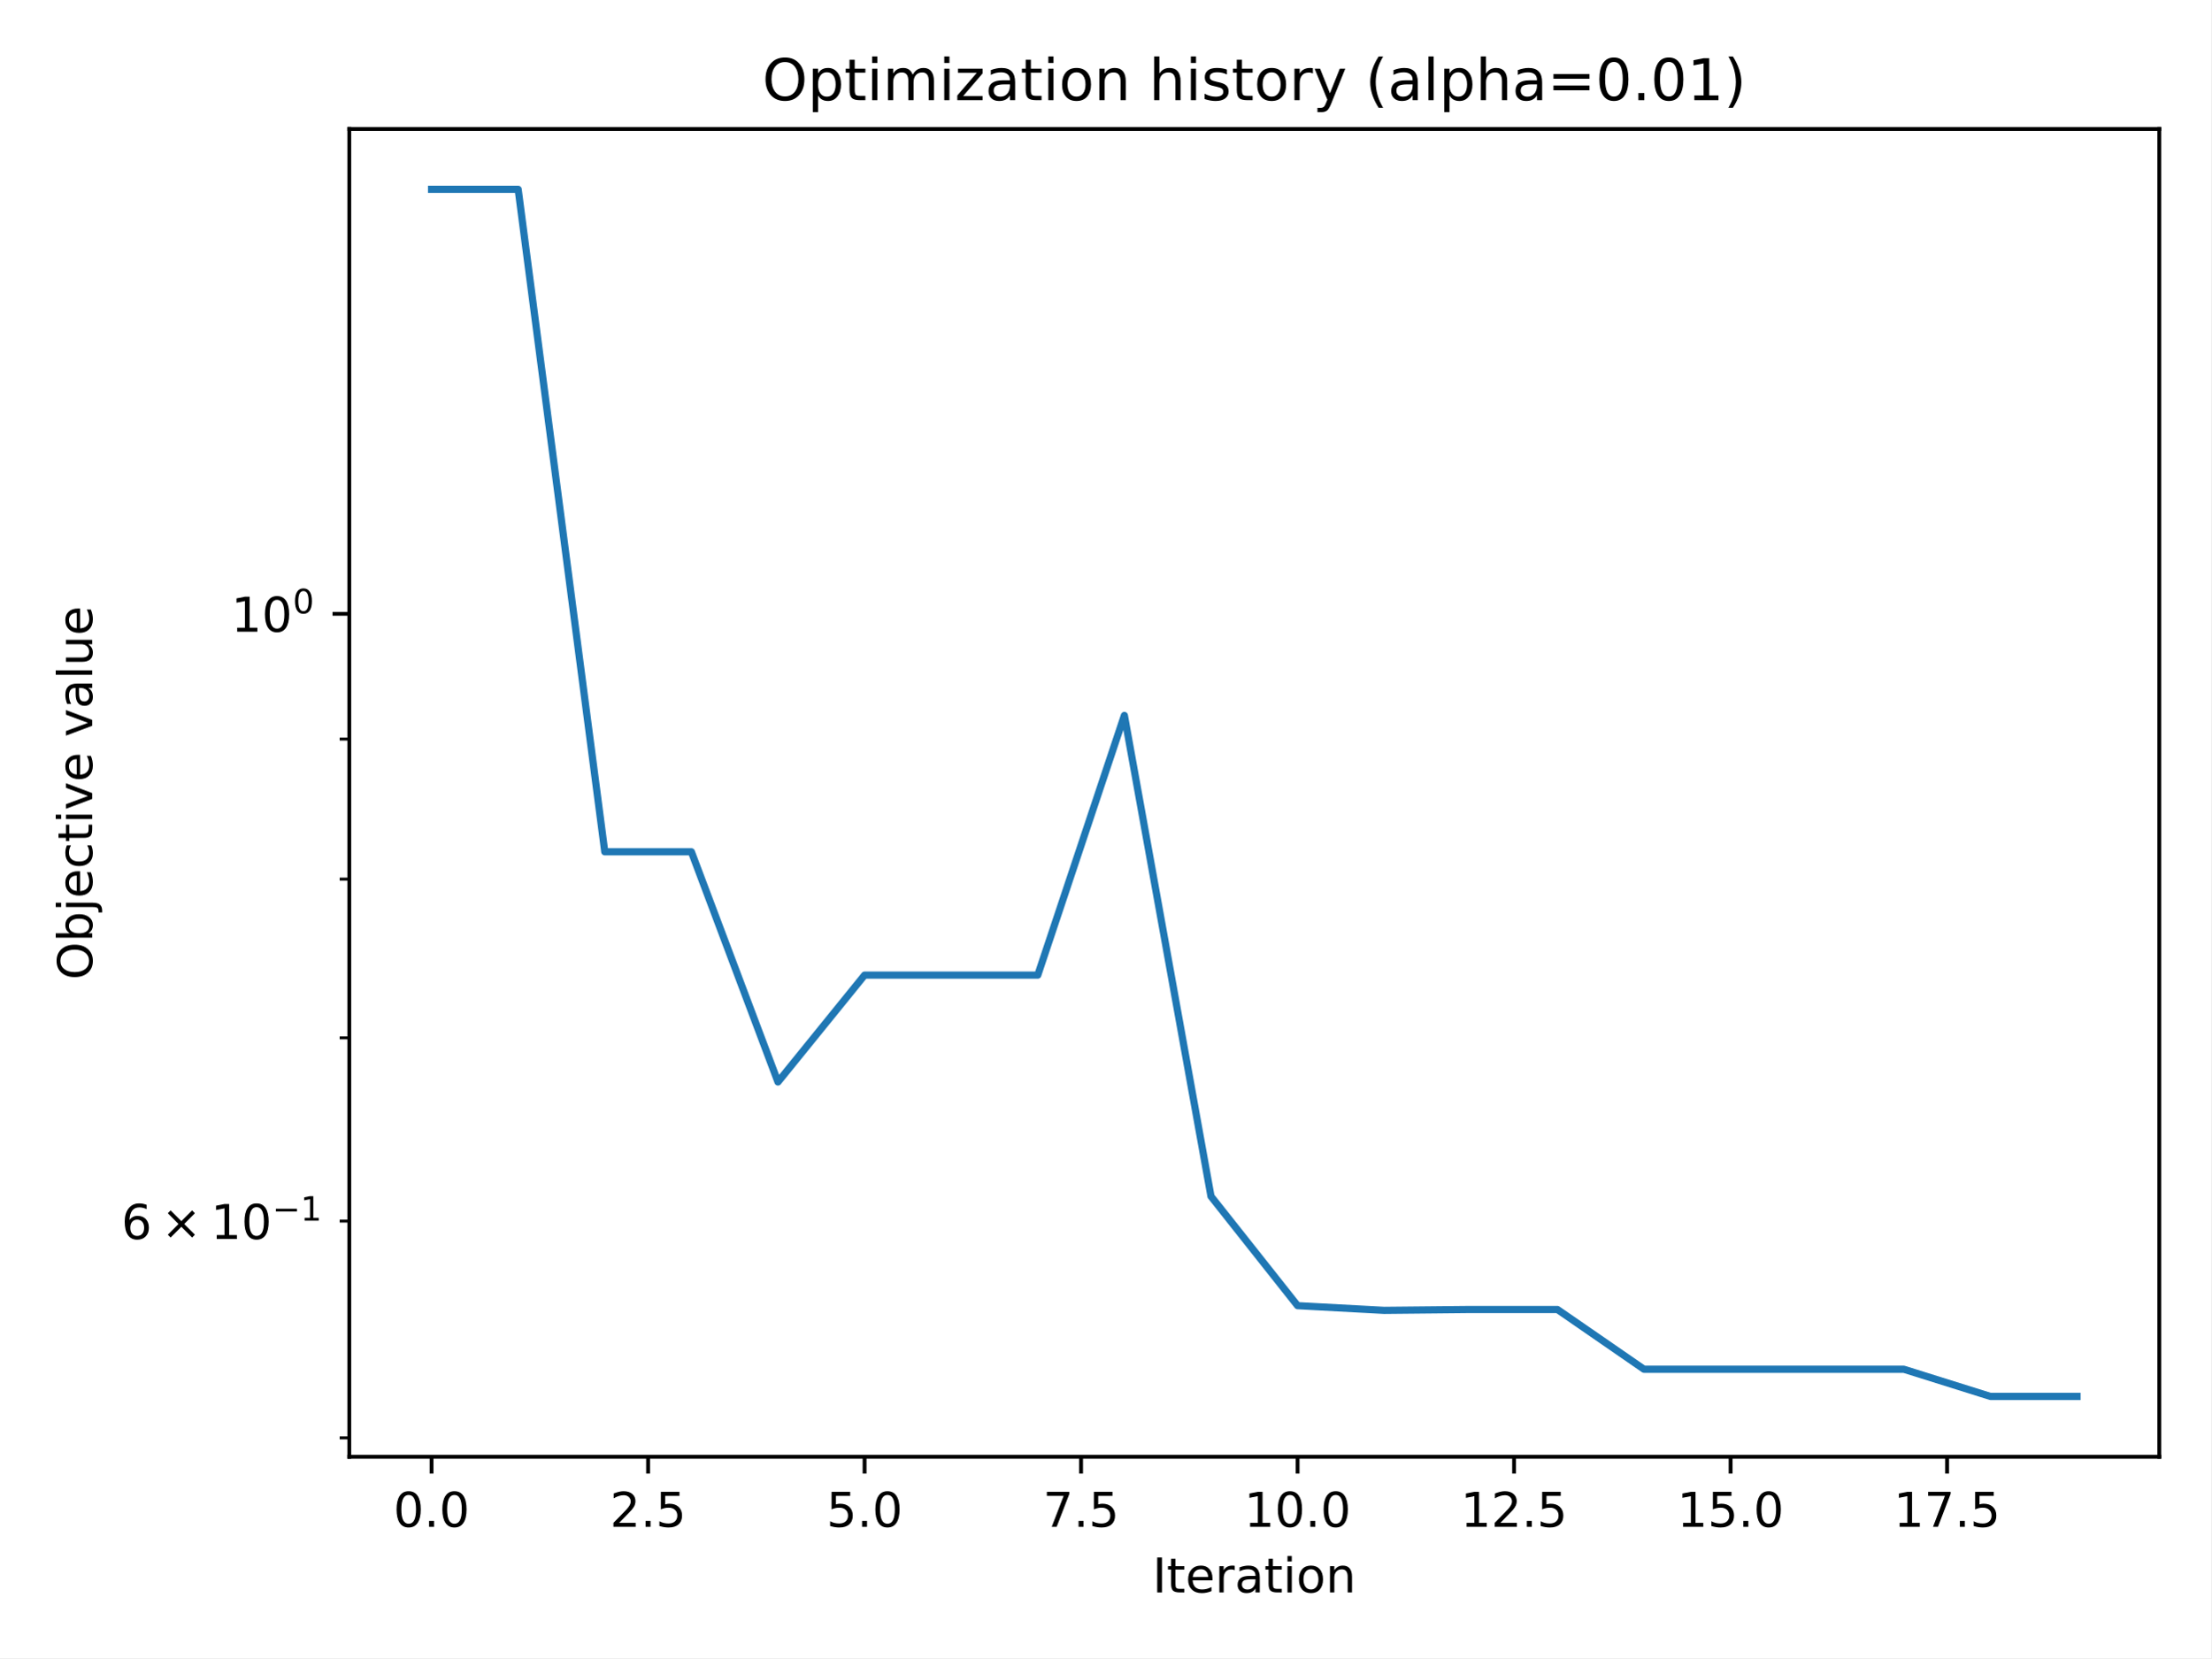
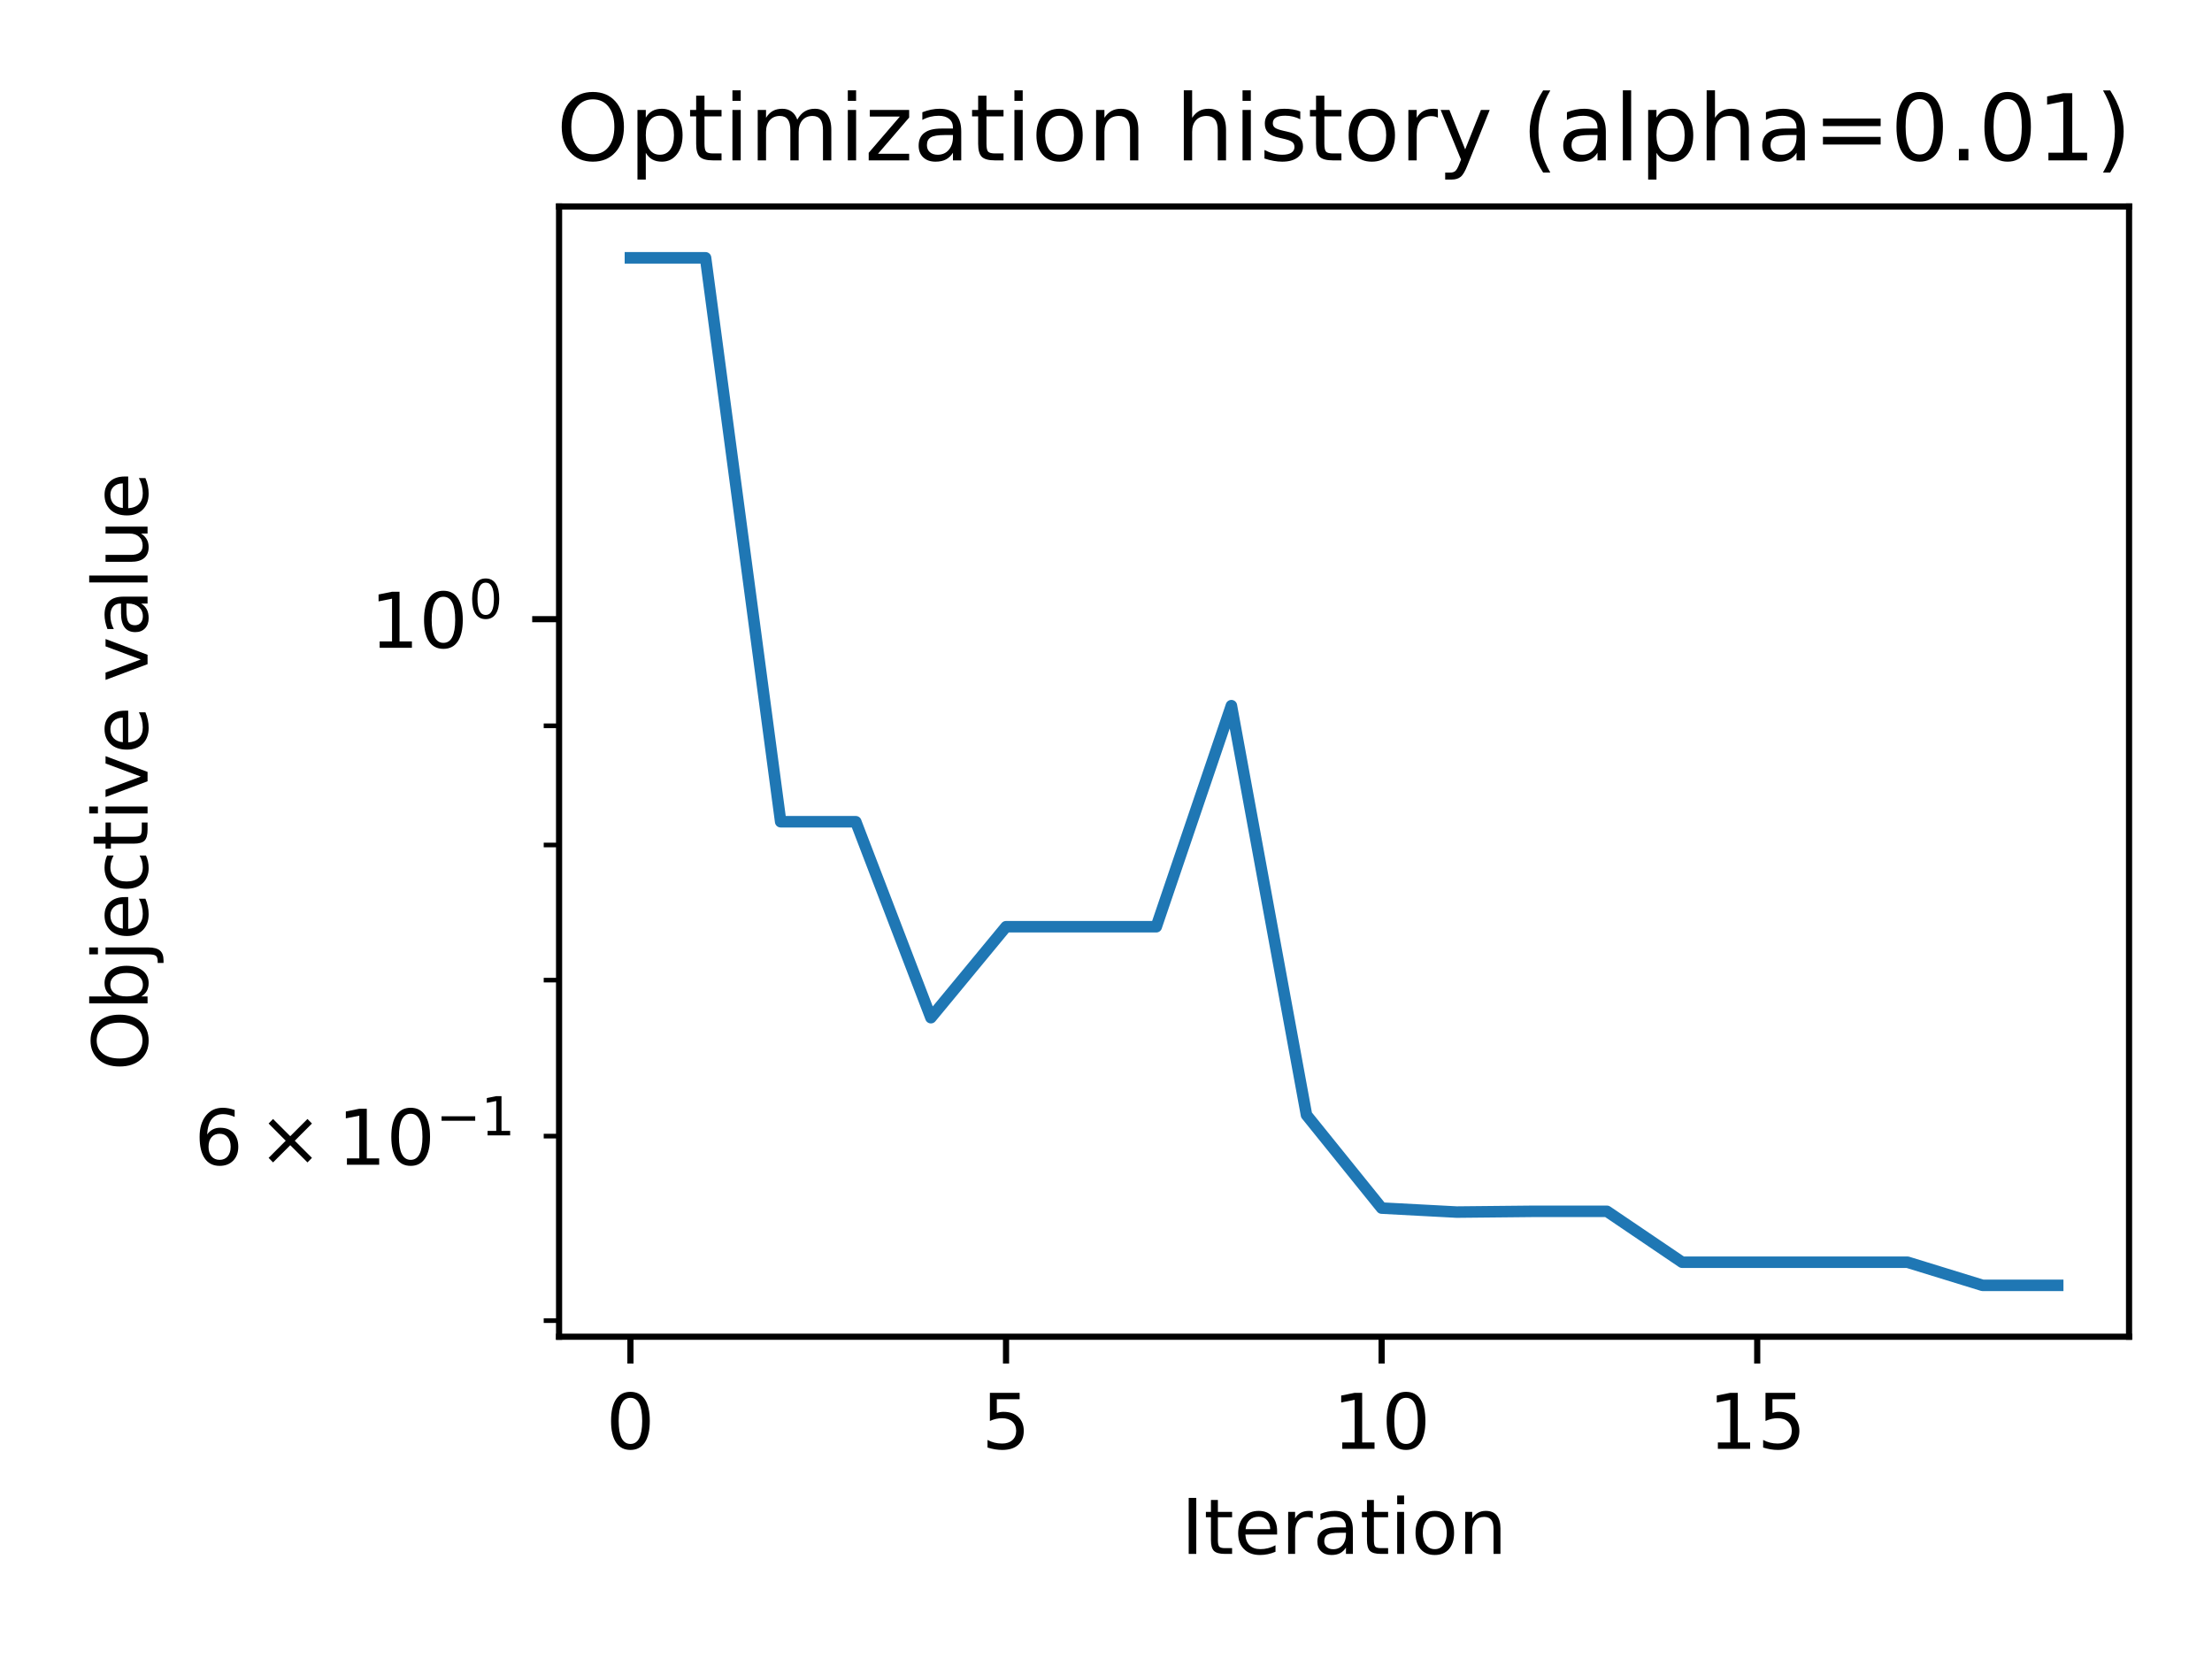
- <svg xmlns="http://www.w3.org/2000/svg" xmlns:xlink="http://www.w3.org/1999/xlink" width="460.8pt" height="345.6pt" viewBox="0 0 460.8 345.6" version="1.1">
+ <svg xmlns="http://www.w3.org/2000/svg" xmlns:xlink="http://www.w3.org/1999/xlink" width="288pt" height="216pt" viewBox="0 0 288 216" version="1.1">
  <defs>
    <style type="text/css">*{stroke-linejoin: round; stroke-linecap: butt}</style>
  </defs>
  <g id="figure_1">
    <g id="patch_1">
-       <path d="M 0 345.6  L 460.8 345.6  L 460.8 0  L 0 0  z " style="fill: #ffffff" />
+       <path d="M 0 216  L 288 216  L 288 0  L 0 0  z " style="fill: #ffffff" />
    </g>
    <g id="axes_1">
      <g id="patch_2">
-         <path d="M 72.791 303.64  L 450 303.64  L 450 26.88  L 72.791 26.88  z " style="fill: #ffffff" />
+         <path d="M 72.791 174.04  L 277.2 174.04  L 277.2 26.88  L 72.791 26.88  z " style="fill: #ffffff" />
      </g>
      <g id="matplotlib.axis_1">
        <g id="xtick_1">
          <g id="line2d_1">
            <defs>
-               <path id="mf3dfb15b8a" d="M 0 0  L 0 3.5  " style="stroke: #000000; stroke-width: 0.8" />
-             </defs>
-             <g>
-               <use xlink:href="#mf3dfb15b8a" x="89.937" y="303.64" style="stroke: #000000; stroke-width: 0.8" />
+               <path id="mafbaae7c34" d="M 0 0  L 0 3.5  " style="stroke: #000000; stroke-width: 0.8" />
+             </defs>
+             <g>
+               <use xlink:href="#mafbaae7c34" x="82.082" y="174.04" style="stroke: #000000; stroke-width: 0.8" />
            </g>
          </g>
          <g id="text_1">
-             <g transform="translate(81.98541 318.2384) scale(0.1 -0.1)">
+             <g transform="translate(78.90117 188.6384) scale(0.1 -0.1)">
              <defs>
                <path id="DejaVuSans-30" d="M 2034 4250  Q 1547 4250 1301 3770  Q 1056 3291 1056 2328  Q 1056 1369 1301 889  Q 1547 409 2034 409  Q 2525 409 2770 889  Q 3016 1369 3016 2328  Q 3016 3291 2770 3770  Q 2525 4250 2034 4250  z M 2034 4750  Q 2819 4750 3233 4129  Q 3647 3509 3647 2328  Q 3647 1150 3233 529  Q 2819 -91 2034 -91  Q 1250 -91 836 529  Q 422 1150 422 2328  Q 422 3509 836 4129  Q 1250 4750 2034 4750  z " transform="scale(0.015625)" />
-                 <path id="DejaVuSans-2e" d="M 684 794  L 1344 794  L 1344 0  L 684 0  L 684 794  z " transform="scale(0.015625)" />
              </defs>
              <use xlink:href="#DejaVuSans-30" />
-               <use xlink:href="#DejaVuSans-2e" transform="translate(63.62305 0)" />
-               <use xlink:href="#DejaVuSans-30" transform="translate(95.41016 0)" />
            </g>
          </g>
        </g>
        <g id="xtick_2">
          <g id="line2d_2">
            <g>
-               <use xlink:href="#mf3dfb15b8a" x="135.058" y="303.64" style="stroke: #000000; stroke-width: 0.8" />
+               <use xlink:href="#mafbaae7c34" x="130.984" y="174.04" style="stroke: #000000; stroke-width: 0.8" />
            </g>
          </g>
          <g id="text_2">
-             <g transform="translate(127.1061 318.2384) scale(0.1 -0.1)">
-               <defs>
-                 <path id="DejaVuSans-32" d="M 1228 531  L 3431 531  L 3431 0  L 469 0  L 469 531  Q 828 903 1448 1529  Q 2069 2156 2228 2338  Q 2531 2678 2651 2914  Q 2772 3150 2772 3378  Q 2772 3750 2511 3984  Q 2250 4219 1831 4219  Q 1534 4219 1204 4116  Q 875 4013 500 3803  L 500 4441  Q 881 4594 1212 4672  Q 1544 4750 1819 4750  Q 2544 4750 2975 4387  Q 3406 4025 3406 3419  Q 3406 3131 3298 2873  Q 3191 2616 2906 2266  Q 2828 2175 2409 1742  Q 1991 1309 1228 531  z " transform="scale(0.015625)" />
+             <g transform="translate(127.8028 188.6384) scale(0.1 -0.1)">
+               <defs>
                <path id="DejaVuSans-35" d="M 691 4666  L 3169 4666  L 3169 4134  L 1269 4134  L 1269 2991  Q 1406 3038 1543 3061  Q 1681 3084 1819 3084  Q 2600 3084 3056 2656  Q 3513 2228 3513 1497  Q 3513 744 3044 326  Q 2575 -91 1722 -91  Q 1428 -91 1123 -41  Q 819 9 494 109  L 494 744  Q 775 591 1075 516  Q 1375 441 1709 441  Q 2250 441 2565 725  Q 2881 1009 2881 1497  Q 2881 1984 2565 2268  Q 2250 2553 1709 2553  Q 1456 2553 1204 2497  Q 953 2441 691 2322  L 691 4666  z " transform="scale(0.015625)" />
              </defs>
-               <use xlink:href="#DejaVuSans-32" />
-               <use xlink:href="#DejaVuSans-2e" transform="translate(63.62305 0)" />
-               <use xlink:href="#DejaVuSans-35" transform="translate(95.41016 0)" />
+               <use xlink:href="#DejaVuSans-35" />
            </g>
          </g>
        </g>
        <g id="xtick_3">
          <g id="line2d_3">
            <g>
-               <use xlink:href="#mf3dfb15b8a" x="180.178" y="303.64" style="stroke: #000000; stroke-width: 0.8" />
+               <use xlink:href="#mafbaae7c34" x="179.886" y="174.04" style="stroke: #000000; stroke-width: 0.8" />
            </g>
          </g>
          <g id="text_3">
-             <g transform="translate(172.2268 318.2384) scale(0.1 -0.1)">
-               <use xlink:href="#DejaVuSans-35" />
-               <use xlink:href="#DejaVuSans-2e" transform="translate(63.62305 0)" />
-               <use xlink:href="#DejaVuSans-30" transform="translate(95.41016 0)" />
+             <g transform="translate(173.5232 188.6384) scale(0.1 -0.1)">
+               <defs>
+                 <path id="DejaVuSans-31" d="M 794 531  L 1825 531  L 1825 4091  L 703 3866  L 703 4441  L 1819 4666  L 2450 4666  L 2450 531  L 3481 531  L 3481 0  L 794 0  L 794 531  z " transform="scale(0.015625)" />
+               </defs>
+               <use xlink:href="#DejaVuSans-31" />
+               <use xlink:href="#DejaVuSans-30" transform="translate(63.62305 0)" />
            </g>
          </g>
        </g>
        <g id="xtick_4">
          <g id="line2d_4">
            <g>
-               <use xlink:href="#mf3dfb15b8a" x="225.299" y="303.64" style="stroke: #000000; stroke-width: 0.8" />
+               <use xlink:href="#mafbaae7c34" x="228.787" y="174.04" style="stroke: #000000; stroke-width: 0.8" />
            </g>
          </g>
          <g id="text_4">
-             <g transform="translate(217.3474 318.2384) scale(0.1 -0.1)">
-               <defs>
-                 <path id="DejaVuSans-37" d="M 525 4666  L 3525 4666  L 3525 4397  L 1831 0  L 1172 0  L 2766 4134  L 525 4134  L 525 4666  z " transform="scale(0.015625)" />
-               </defs>
-               <use xlink:href="#DejaVuSans-37" />
-               <use xlink:href="#DejaVuSans-2e" transform="translate(63.62305 0)" />
-               <use xlink:href="#DejaVuSans-35" transform="translate(95.41016 0)" />
-             </g>
-           </g>
-         </g>
-         <g id="xtick_5">
-           <g id="line2d_5">
-             <g>
-               <use xlink:href="#mf3dfb15b8a" x="270.42" y="303.64" style="stroke: #000000; stroke-width: 0.8" />
-             </g>
-           </g>
-           <g id="text_5">
-             <g transform="translate(259.2869 318.2384) scale(0.1 -0.1)">
-               <defs>
-                 <path id="DejaVuSans-31" d="M 794 531  L 1825 531  L 1825 4091  L 703 3866  L 703 4441  L 1819 4666  L 2450 4666  L 2450 531  L 3481 531  L 3481 0  L 794 0  L 794 531  z " transform="scale(0.015625)" />
-               </defs>
-               <use xlink:href="#DejaVuSans-31" />
-               <use xlink:href="#DejaVuSans-30" transform="translate(63.62305 0)" />
-               <use xlink:href="#DejaVuSans-2e" transform="translate(127.2461 0)" />
-               <use xlink:href="#DejaVuSans-30" transform="translate(159.0332 0)" />
-             </g>
-           </g>
-         </g>
-         <g id="xtick_6">
-           <g id="line2d_6">
-             <g>
-               <use xlink:href="#mf3dfb15b8a" x="315.54" y="303.64" style="stroke: #000000; stroke-width: 0.8" />
-             </g>
-           </g>
-           <g id="text_6">
-             <g transform="translate(304.4076 318.2384) scale(0.1 -0.1)">
-               <use xlink:href="#DejaVuSans-31" />
-               <use xlink:href="#DejaVuSans-32" transform="translate(63.62305 0)" />
-               <use xlink:href="#DejaVuSans-2e" transform="translate(127.2461 0)" />
-               <use xlink:href="#DejaVuSans-35" transform="translate(159.0332 0)" />
-             </g>
-           </g>
-         </g>
-         <g id="xtick_7">
-           <g id="line2d_7">
-             <g>
-               <use xlink:href="#mf3dfb15b8a" x="360.661" y="303.64" style="stroke: #000000; stroke-width: 0.8" />
-             </g>
-           </g>
-           <g id="text_7">
-             <g transform="translate(349.5282 318.2384) scale(0.1 -0.1)">
+             <g transform="translate(222.4249 188.6384) scale(0.1 -0.1)">
              <use xlink:href="#DejaVuSans-31" />
              <use xlink:href="#DejaVuSans-35" transform="translate(63.62305 0)" />
-               <use xlink:href="#DejaVuSans-2e" transform="translate(127.2461 0)" />
-               <use xlink:href="#DejaVuSans-30" transform="translate(159.0332 0)" />
-             </g>
-           </g>
-         </g>
-         <g id="xtick_8">
-           <g id="line2d_8">
-             <g>
-               <use xlink:href="#mf3dfb15b8a" x="405.782" y="303.64" style="stroke: #000000; stroke-width: 0.8" />
-             </g>
-           </g>
-           <g id="text_8">
-             <g transform="translate(394.6489 318.2384) scale(0.1 -0.1)">
-               <use xlink:href="#DejaVuSans-31" />
-               <use xlink:href="#DejaVuSans-37" transform="translate(63.62305 0)" />
-               <use xlink:href="#DejaVuSans-2e" transform="translate(127.2461 0)" />
-               <use xlink:href="#DejaVuSans-35" transform="translate(159.0332 0)" />
-             </g>
-           </g>
-         </g>
-         <g id="text_9">
-           <g transform="translate(240.187 331.9166) scale(0.1 -0.1)">
+             </g>
+           </g>
+         </g>
+         <g id="text_5">
+           <g transform="translate(153.787 202.3166) scale(0.1 -0.1)">
            <defs>
              <path id="DejaVuSans-49" d="M 628 4666  L 1259 4666  L 1259 0  L 628 0  L 628 4666  z " transform="scale(0.015625)" />
              <path id="DejaVuSans-74" d="M 1172 4494  L 1172 3500  L 2356 3500  L 2356 3053  L 1172 3053  L 1172 1153  Q 1172 725 1289 603  Q 1406 481 1766 481  L 2356 481  L 2356 0  L 1766 0  Q 1100 0 847 248  Q 594 497 594 1153  L 594 3053  L 172 3053  L 172 3500  L 594 3500  L 594 4494  L 1172 4494  z " transform="scale(0.015625)" />
              <path id="DejaVuSans-65" d="M 3597 1894  L 3597 1613  L 953 1613  Q 991 1019 1311 708  Q 1631 397 2203 397  Q 2534 397 2845 478  Q 3156 559 3463 722  L 3463 178  Q 3153 47 2828 -22  Q 2503 -91 2169 -91  Q 1331 -91 842 396  Q 353 884 353 1716  Q 353 2575 817 3079  Q 1281 3584 2069 3584  Q 2775 3584 3186 3129  Q 3597 2675 3597 1894  z M 3022 2063  Q 3016 2534 2758 2815  Q 2500 3097 2075 3097  Q 1594 3097 1305 2825  Q 1016 2553 972 2059  L 3022 2063  z " transform="scale(0.015625)" />
              <path id="DejaVuSans-72" d="M 2631 2963  Q 2534 3019 2420 3045  Q 2306 3072 2169 3072  Q 1681 3072 1420 2755  Q 1159 2438 1159 1844  L 1159 0  L 581 0  L 581 3500  L 1159 3500  L 1159 2956  Q 1341 3275 1631 3429  Q 1922 3584 2338 3584  Q 2397 3584 2469 3576  Q 2541 3569 2628 3553  L 2631 2963  z " transform="scale(0.015625)" />
              <path id="DejaVuSans-61" d="M 2194 1759  Q 1497 1759 1228 1600  Q 959 1441 959 1056  Q 959 750 1161 570  Q 1363 391 1709 391  Q 2188 391 2477 730  Q 2766 1069 2766 1631  L 2766 1759  L 2194 1759  z M 3341 1997  L 3341 0  L 2766 0  L 2766 531  Q 2569 213 2275 61  Q 1981 -91 1556 -91  Q 1019 -91 701 211  Q 384 513 384 1019  Q 384 1609 779 1909  Q 1175 2209 1959 2209  L 2766 2209  L 2766 2266  Q 2766 2663 2505 2880  Q 2244 3097 1772 3097  Q 1472 3097 1187 3025  Q 903 2953 641 2809  L 641 3341  Q 956 3463 1253 3523  Q 1550 3584 1831 3584  Q 2591 3584 2966 3190  Q 3341 2797 3341 1997  z " transform="scale(0.015625)" />
              <path id="DejaVuSans-69" d="M 603 3500  L 1178 3500  L 1178 0  L 603 0  L 603 3500  z M 603 4863  L 1178 4863  L 1178 4134  L 603 4134  L 603 4863  z " transform="scale(0.015625)" />
              <path id="DejaVuSans-6f" d="M 1959 3097  Q 1497 3097 1228 2736  Q 959 2375 959 1747  Q 959 1119 1226 758  Q 1494 397 1959 397  Q 2419 397 2687 759  Q 2956 1122 2956 1747  Q 2956 2369 2687 2733  Q 2419 3097 1959 3097  z M 1959 3584  Q 2709 3584 3137 3096  Q 3566 2609 3566 1747  Q 3566 888 3137 398  Q 2709 -91 1959 -91  Q 1206 -91 779 398  Q 353 888 353 1747  Q 353 2609 779 3096  Q 1206 3584 1959 3584  z " transform="scale(0.015625)" />
              <path id="DejaVuSans-6e" d="M 3513 2113  L 3513 0  L 2938 0  L 2938 2094  Q 2938 2591 2744 2837  Q 2550 3084 2163 3084  Q 1697 3084 1428 2787  Q 1159 2491 1159 1978  L 1159 0  L 581 0  L 581 3500  L 1159 3500  L 1159 2956  Q 1366 3272 1645 3428  Q 1925 3584 2291 3584  Q 2894 3584 3203 3211  Q 3513 2838 3513 2113  z " transform="scale(0.015625)" />
            </defs>
            <use xlink:href="#DejaVuSans-49" />
            <use xlink:href="#DejaVuSans-74" transform="translate(29.49219 0)" />
            <use xlink:href="#DejaVuSans-65" transform="translate(68.70117 0)" />
            <use xlink:href="#DejaVuSans-72" transform="translate(130.2246 0)" />
            <use xlink:href="#DejaVuSans-61" transform="translate(171.3379 0)" />
            <use xlink:href="#DejaVuSans-74" transform="translate(232.6172 0)" />
            <use xlink:href="#DejaVuSans-69" transform="translate(271.8262 0)" />
            <use xlink:href="#DejaVuSans-6f" transform="translate(299.6094 0)" />
            <use xlink:href="#DejaVuSans-6e" transform="translate(360.791 0)" />
          </g>
        </g>
      </g>
      <g id="matplotlib.axis_2">
        <g id="ytick_1">
-           <g id="line2d_9">
-             <defs>
-               <path id="mc0a0acc18c" d="M 0 0  L -3.5 0  " style="stroke: #000000; stroke-width: 0.8" />
-             </defs>
-             <g>
-               <use xlink:href="#mc0a0acc18c" x="72.791" y="127.94" style="stroke: #000000; stroke-width: 0.8" />
-             </g>
-           </g>
-           <g id="text_10">
-             <g transform="translate(48.19111 131.7392) scale(0.1 -0.1)">
+           <g id="line2d_5">
+             <defs>
+               <path id="m1202c76b68" d="M 0 0  L -3.5 0  " style="stroke: #000000; stroke-width: 0.8" />
+             </defs>
+             <g>
+               <use xlink:href="#m1202c76b68" x="72.791" y="80.616" style="stroke: #000000; stroke-width: 0.8" />
+             </g>
+           </g>
+           <g id="text_6">
+             <g transform="translate(48.19111 84.41527) scale(0.1 -0.1)">
              <use xlink:href="#DejaVuSans-31" transform="translate(0 0.765625)" />
              <use xlink:href="#DejaVuSans-30" transform="translate(63.62305 0.765625)" />
              <use xlink:href="#DejaVuSans-30" transform="translate(128.2031 39.04688) scale(0.7)" />
            </g>
          </g>
        </g>
        <g id="ytick_2">
-           <g id="line2d_10">
-             <defs>
-               <path id="m912207352f" d="M 0 0  L -2 0  " style="stroke: #000000; stroke-width: 0.6" />
-             </defs>
-             <g>
-               <use xlink:href="#m912207352f" x="72.791" y="299.696" style="stroke: #000000; stroke-width: 0.6" />
+           <g id="line2d_6">
+             <defs>
+               <path id="m2b6571e418" d="M 0 0  L -2 0  " style="stroke: #000000; stroke-width: 0.6" />
+             </defs>
+             <g>
+               <use xlink:href="#m2b6571e418" x="72.791" y="171.943" style="stroke: #000000; stroke-width: 0.6" />
            </g>
          </g>
        </g>
        <g id="ytick_3">
-           <g id="line2d_11">
-             <g>
-               <use xlink:href="#m912207352f" x="72.791" y="254.518" style="stroke: #000000; stroke-width: 0.6" />
-             </g>
-           </g>
-           <g id="text_11">
-             <g transform="translate(25.29111 258.3177) scale(0.1 -0.1)">
+           <g id="line2d_7">
+             <g>
+               <use xlink:href="#m2b6571e418" x="72.791" y="147.921" style="stroke: #000000; stroke-width: 0.6" />
+             </g>
+           </g>
+           <g id="text_7">
+             <g transform="translate(25.29111 151.7201) scale(0.1 -0.1)">
              <defs>
                <path id="DejaVuSans-36" d="M 2113 2584  Q 1688 2584 1439 2293  Q 1191 2003 1191 1497  Q 1191 994 1439 701  Q 1688 409 2113 409  Q 2538 409 2786 701  Q 3034 994 3034 1497  Q 3034 2003 2786 2293  Q 2538 2584 2113 2584  z M 3366 4563  L 3366 3988  Q 3128 4100 2886 4159  Q 2644 4219 2406 4219  Q 1781 4219 1451 3797  Q 1122 3375 1075 2522  Q 1259 2794 1537 2939  Q 1816 3084 2150 3084  Q 2853 3084 3261 2657  Q 3669 2231 3669 1497  Q 3669 778 3244 343  Q 2819 -91 2113 -91  Q 1303 -91 875 529  Q 447 1150 447 2328  Q 447 3434 972 4092  Q 1497 4750 2381 4750  Q 2619 4750 2861 4703  Q 3103 4656 3366 4563  z " transform="scale(0.015625)" />
                <path id="DejaVuSans-d7" d="M 4488 3438  L 3059 2003  L 4488 575  L 4116 197  L 2681 1631  L 1247 197  L 878 575  L 2303 2003  L 878 3438  L 1247 3816  L 2681 2381  L 4116 3816  L 4488 3438  z " transform="scale(0.015625)" />
                <path id="DejaVuSans-2212" d="M 678 2272  L 4684 2272  L 4684 1741  L 678 1741  L 678 2272  z " transform="scale(0.015625)" />
              </defs>
              <use xlink:href="#DejaVuSans-36" transform="translate(0 0.684375)" />
              <use xlink:href="#DejaVuSans-d7" transform="translate(83.10547 0.684375)" />
              <use xlink:href="#DejaVuSans-31" transform="translate(186.377 0.684375)" />
              <use xlink:href="#DejaVuSans-30" transform="translate(250 0.684375)" />
              <use xlink:href="#DejaVuSans-2212" transform="translate(314.5801 38.96563) scale(0.7)" />
              <use xlink:href="#DejaVuSans-31" transform="translate(373.2324 38.96563) scale(0.7)" />
            </g>
          </g>
        </g>
        <g id="ytick_4">
-           <g id="line2d_12">
-             <g>
-               <use xlink:href="#m912207352f" x="72.791" y="216.321" style="stroke: #000000; stroke-width: 0.6" />
+           <g id="line2d_8">
+             <g>
+               <use xlink:href="#m2b6571e418" x="72.791" y="127.61" style="stroke: #000000; stroke-width: 0.6" />
            </g>
          </g>
        </g>
        <g id="ytick_5">
-           <g id="line2d_13">
-             <g>
-               <use xlink:href="#m912207352f" x="72.791" y="183.233" style="stroke: #000000; stroke-width: 0.6" />
+           <g id="line2d_9">
+             <g>
+               <use xlink:href="#m2b6571e418" x="72.791" y="110.017" style="stroke: #000000; stroke-width: 0.6" />
            </g>
          </g>
        </g>
        <g id="ytick_6">
-           <g id="line2d_14">
-             <g>
-               <use xlink:href="#m912207352f" x="72.791" y="154.047" style="stroke: #000000; stroke-width: 0.6" />
-             </g>
-           </g>
-         </g>
-         <g id="text_12">
-           <g transform="translate(19.21142 204.217) rotate(-90) scale(0.1 -0.1)">
+           <g id="line2d_10">
+             <g>
+               <use xlink:href="#m2b6571e418" x="72.791" y="94.498" style="stroke: #000000; stroke-width: 0.6" />
+             </g>
+           </g>
+         </g>
+         <g id="text_8">
+           <g transform="translate(19.21142 139.417) rotate(-90) scale(0.1 -0.1)">
            <defs>
              <path id="DejaVuSans-4f" d="M 2522 4238  Q 1834 4238 1429 3725  Q 1025 3213 1025 2328  Q 1025 1447 1429 934  Q 1834 422 2522 422  Q 3209 422 3611 934  Q 4013 1447 4013 2328  Q 4013 3213 3611 3725  Q 3209 4238 2522 4238  z M 2522 4750  Q 3503 4750 4090 4092  Q 4678 3434 4678 2328  Q 4678 1225 4090 567  Q 3503 -91 2522 -91  Q 1538 -91 948 565  Q 359 1222 359 2328  Q 359 3434 948 4092  Q 1538 4750 2522 4750  z " transform="scale(0.015625)" />
              <path id="DejaVuSans-62" d="M 3116 1747  Q 3116 2381 2855 2742  Q 2594 3103 2138 3103  Q 1681 3103 1420 2742  Q 1159 2381 1159 1747  Q 1159 1113 1420 752  Q 1681 391 2138 391  Q 2594 391 2855 752  Q 3116 1113 3116 1747  z M 1159 2969  Q 1341 3281 1617 3432  Q 1894 3584 2278 3584  Q 2916 3584 3314 3078  Q 3713 2572 3713 1747  Q 3713 922 3314 415  Q 2916 -91 2278 -91  Q 1894 -91 1617 61  Q 1341 213 1159 525  L 1159 0  L 581 0  L 581 4863  L 1159 4863  L 1159 2969  z " transform="scale(0.015625)" />
              <path id="DejaVuSans-6a" d="M 603 3500  L 1178 3500  L 1178 -63  Q 1178 -731 923 -1031  Q 669 -1331 103 -1331  L -116 -1331  L -116 -844  L 38 -844  Q 366 -844 484 -692  Q 603 -541 603 -63  L 603 3500  z M 603 4863  L 1178 4863  L 1178 4134  L 603 4134  L 603 4863  z " transform="scale(0.015625)" />
              <path id="DejaVuSans-63" d="M 3122 3366  L 3122 2828  Q 2878 2963 2633 3030  Q 2388 3097 2138 3097  Q 1578 3097 1268 2742  Q 959 2388 959 1747  Q 959 1106 1268 751  Q 1578 397 2138 397  Q 2388 397 2633 464  Q 2878 531 3122 666  L 3122 134  Q 2881 22 2623 -34  Q 2366 -91 2075 -91  Q 1284 -91 818 406  Q 353 903 353 1747  Q 353 2603 823 3093  Q 1294 3584 2113 3584  Q 2378 3584 2631 3529  Q 2884 3475 3122 3366  z " transform="scale(0.015625)" />
              <path id="DejaVuSans-76" d="M 191 3500  L 800 3500  L 1894 563  L 2988 3500  L 3597 3500  L 2284 0  L 1503 0  L 191 3500  z " transform="scale(0.015625)" />
              <path id="DejaVuSans-20" transform="scale(0.015625)" />
              <path id="DejaVuSans-6c" d="M 603 4863  L 1178 4863  L 1178 0  L 603 0  L 603 4863  z " transform="scale(0.015625)" />
              <path id="DejaVuSans-75" d="M 544 1381  L 544 3500  L 1119 3500  L 1119 1403  Q 1119 906 1312 657  Q 1506 409 1894 409  Q 2359 409 2629 706  Q 2900 1003 2900 1516  L 2900 3500  L 3475 3500  L 3475 0  L 2900 0  L 2900 538  Q 2691 219 2414 64  Q 2138 -91 1772 -91  Q 1169 -91 856 284  Q 544 659 544 1381  z M 1991 3584  L 1991 3584  z " transform="scale(0.015625)" />
            </defs>
            <use xlink:href="#DejaVuSans-4f" />
            <use xlink:href="#DejaVuSans-62" transform="translate(78.71094 0)" />
            <use xlink:href="#DejaVuSans-6a" transform="translate(142.1875 0)" />
            <use xlink:href="#DejaVuSans-65" transform="translate(169.9707 0)" />
            <use xlink:href="#DejaVuSans-63" transform="translate(231.4941 0)" />
            <use xlink:href="#DejaVuSans-74" transform="translate(286.4746 0)" />
            <use xlink:href="#DejaVuSans-69" transform="translate(325.6836 0)" />
            <use xlink:href="#DejaVuSans-76" transform="translate(353.4668 0)" />
            <use xlink:href="#DejaVuSans-65" transform="translate(412.6465 0)" />
            <use xlink:href="#DejaVuSans-20" transform="translate(474.1699 0)" />
            <use xlink:href="#DejaVuSans-76" transform="translate(505.957 0)" />
            <use xlink:href="#DejaVuSans-61" transform="translate(565.1367 0)" />
            <use xlink:href="#DejaVuSans-6c" transform="translate(626.416 0)" />
            <use xlink:href="#DejaVuSans-75" transform="translate(654.1992 0)" />
            <use xlink:href="#DejaVuSans-65" transform="translate(717.5781 0)" />
          </g>
        </g>
      </g>
-       <g id="line2d_15">
-         <path d="M 89.937 39.46  L 107.985 39.46  L 126.034 177.539  L 144.082 177.539  L 162.13 225.518  L 180.178 203.247  L 198.227 203.247  L 216.275 203.247  L 234.323 149.12  L 252.371 249.347  L 270.42 272.143  L 288.468 273.121  L 306.516 272.936  L 324.565 272.936  L 342.613 285.394  L 360.661 285.394  L 378.709 285.394  L 396.758 285.394  L 414.806 291.06  L 432.854 291.06  " clip-path="url(#p9dd3d8f53c)" style="fill: none; stroke: #1f77b4; stroke-width: 1.5; stroke-linecap: square" />
+       <g id="line2d_11">
+         <path d="M 82.082 33.569  L 91.863 33.569  L 101.643 106.989  L 111.423 106.989  L 121.204 132.501  L 130.984 120.659  L 140.764 120.659  L 150.545 120.659  L 160.325 91.878  L 170.105 145.171  L 179.886 157.292  L 189.666 157.812  L 199.446 157.714  L 209.227 157.714  L 219.007 164.338  L 228.787 164.338  L 238.568 164.338  L 248.348 164.338  L 258.128 167.351  L 267.909 167.351  " clip-path="url(#p8278716839)" style="fill: none; stroke: #1f77b4; stroke-width: 1.5; stroke-linecap: square" />
      </g>
      <g id="patch_3">
-         <path d="M 72.791 303.64  L 72.791 26.88  " style="fill: none; stroke: #000000; stroke-width: 0.8; stroke-linejoin: miter; stroke-linecap: square" />
+         <path d="M 72.791 174.04  L 72.791 26.88  " style="fill: none; stroke: #000000; stroke-width: 0.8; stroke-linejoin: miter; stroke-linecap: square" />
      </g>
      <g id="patch_4">
-         <path d="M 450 303.64  L 450 26.88  " style="fill: none; stroke: #000000; stroke-width: 0.8; stroke-linejoin: miter; stroke-linecap: square" />
+         <path d="M 277.2 174.04  L 277.2 26.88  " style="fill: none; stroke: #000000; stroke-width: 0.8; stroke-linejoin: miter; stroke-linecap: square" />
      </g>
      <g id="patch_5">
-         <path d="M 72.791 303.64  L 450 303.64  " style="fill: none; stroke: #000000; stroke-width: 0.8; stroke-linejoin: miter; stroke-linecap: square" />
+         <path d="M 72.791 174.04  L 277.2 174.04  " style="fill: none; stroke: #000000; stroke-width: 0.8; stroke-linejoin: miter; stroke-linecap: square" />
      </g>
      <g id="patch_6">
-         <path d="M 72.791 26.88  L 450 26.88  " style="fill: none; stroke: #000000; stroke-width: 0.8; stroke-linejoin: miter; stroke-linecap: square" />
-       </g>
-       <g id="text_13">
-         <g transform="translate(158.8631 20.88) scale(0.12 -0.12)">
+         <path d="M 72.791 26.88  L 277.2 26.88  " style="fill: none; stroke: #000000; stroke-width: 0.8; stroke-linejoin: miter; stroke-linecap: square" />
+       </g>
+       <g id="text_9">
+         <g transform="translate(72.46306 20.88) scale(0.12 -0.12)">
          <defs>
            <path id="DejaVuSans-70" d="M 1159 525  L 1159 -1331  L 581 -1331  L 581 3500  L 1159 3500  L 1159 2969  Q 1341 3281 1617 3432  Q 1894 3584 2278 3584  Q 2916 3584 3314 3078  Q 3713 2572 3713 1747  Q 3713 922 3314 415  Q 2916 -91 2278 -91  Q 1894 -91 1617 61  Q 1341 213 1159 525  z M 3116 1747  Q 3116 2381 2855 2742  Q 2594 3103 2138 3103  Q 1681 3103 1420 2742  Q 1159 2381 1159 1747  Q 1159 1113 1420 752  Q 1681 391 2138 391  Q 2594 391 2855 752  Q 3116 1113 3116 1747  z " transform="scale(0.015625)" />
            <path id="DejaVuSans-6d" d="M 3328 2828  Q 3544 3216 3844 3400  Q 4144 3584 4550 3584  Q 5097 3584 5394 3201  Q 5691 2819 5691 2113  L 5691 0  L 5113 0  L 5113 2094  Q 5113 2597 4934 2840  Q 4756 3084 4391 3084  Q 3944 3084 3684 2787  Q 3425 2491 3425 1978  L 3425 0  L 2847 0  L 2847 2094  Q 2847 2600 2669 2842  Q 2491 3084 2119 3084  Q 1678 3084 1418 2786  Q 1159 2488 1159 1978  L 1159 0  L 581 0  L 581 3500  L 1159 3500  L 1159 2956  Q 1356 3278 1631 3431  Q 1906 3584 2284 3584  Q 2666 3584 2933 3390  Q 3200 3197 3328 2828  z " transform="scale(0.015625)" />
            <path id="DejaVuSans-7a" d="M 353 3500  L 3084 3500  L 3084 2975  L 922 459  L 3084 459  L 3084 0  L 275 0  L 275 525  L 2438 3041  L 353 3041  L 353 3500  z " transform="scale(0.015625)" />
            <path id="DejaVuSans-68" d="M 3513 2113  L 3513 0  L 2938 0  L 2938 2094  Q 2938 2591 2744 2837  Q 2550 3084 2163 3084  Q 1697 3084 1428 2787  Q 1159 2491 1159 1978  L 1159 0  L 581 0  L 581 4863  L 1159 4863  L 1159 2956  Q 1366 3272 1645 3428  Q 1925 3584 2291 3584  Q 2894 3584 3203 3211  Q 3513 2838 3513 2113  z " transform="scale(0.015625)" />
            <path id="DejaVuSans-73" d="M 2834 3397  L 2834 2853  Q 2591 2978 2328 3040  Q 2066 3103 1784 3103  Q 1356 3103 1142 2972  Q 928 2841 928 2578  Q 928 2378 1081 2264  Q 1234 2150 1697 2047  L 1894 2003  Q 2506 1872 2764 1633  Q 3022 1394 3022 966  Q 3022 478 2636 193  Q 2250 -91 1575 -91  Q 1294 -91 989 -36  Q 684 19 347 128  L 347 722  Q 666 556 975 473  Q 1284 391 1588 391  Q 1994 391 2212 530  Q 2431 669 2431 922  Q 2431 1156 2273 1281  Q 2116 1406 1581 1522  L 1381 1569  Q 847 1681 609 1914  Q 372 2147 372 2553  Q 372 3047 722 3315  Q 1072 3584 1716 3584  Q 2034 3584 2315 3537  Q 2597 3491 2834 3397  z " transform="scale(0.015625)" />
            <path id="DejaVuSans-79" d="M 2059 -325  Q 1816 -950 1584 -1140  Q 1353 -1331 966 -1331  L 506 -1331  L 506 -850  L 844 -850  Q 1081 -850 1212 -737  Q 1344 -625 1503 -206  L 1606 56  L 191 3500  L 800 3500  L 1894 763  L 2988 3500  L 3597 3500  L 2059 -325  z " transform="scale(0.015625)" />
            <path id="DejaVuSans-28" d="M 1984 4856  Q 1566 4138 1362 3434  Q 1159 2731 1159 2009  Q 1159 1288 1364 580  Q 1569 -128 1984 -844  L 1484 -844  Q 1016 -109 783 600  Q 550 1309 550 2009  Q 550 2706 781 3412  Q 1013 4119 1484 4856  L 1984 4856  z " transform="scale(0.015625)" />
            <path id="DejaVuSans-3d" d="M 678 2906  L 4684 2906  L 4684 2381  L 678 2381  L 678 2906  z M 678 1631  L 4684 1631  L 4684 1100  L 678 1100  L 678 1631  z " transform="scale(0.015625)" />
+             <path id="DejaVuSans-2e" d="M 684 794  L 1344 794  L 1344 0  L 684 0  L 684 794  z " transform="scale(0.015625)" />
            <path id="DejaVuSans-29" d="M 513 4856  L 1013 4856  Q 1481 4119 1714 3412  Q 1947 2706 1947 2009  Q 1947 1309 1714 600  Q 1481 -109 1013 -844  L 513 -844  Q 928 -128 1133 580  Q 1338 1288 1338 2009  Q 1338 2731 1133 3434  Q 928 4138 513 4856  z " transform="scale(0.015625)" />
          </defs>
          <use xlink:href="#DejaVuSans-4f" />
          <use xlink:href="#DejaVuSans-70" transform="translate(78.71094 0)" />
          <use xlink:href="#DejaVuSans-74" transform="translate(142.1875 0)" />
          <use xlink:href="#DejaVuSans-69" transform="translate(181.3965 0)" />
          <use xlink:href="#DejaVuSans-6d" transform="translate(209.1797 0)" />
          <use xlink:href="#DejaVuSans-69" transform="translate(306.5918 0)" />
          <use xlink:href="#DejaVuSans-7a" transform="translate(334.375 0)" />
          <use xlink:href="#DejaVuSans-61" transform="translate(386.8652 0)" />
          <use xlink:href="#DejaVuSans-74" transform="translate(448.1445 0)" />
          <use xlink:href="#DejaVuSans-69" transform="translate(487.3535 0)" />
          <use xlink:href="#DejaVuSans-6f" transform="translate(515.1367 0)" />
          <use xlink:href="#DejaVuSans-6e" transform="translate(576.3184 0)" />
          <use xlink:href="#DejaVuSans-20" transform="translate(639.6973 0)" />
          <use xlink:href="#DejaVuSans-68" transform="translate(671.4844 0)" />
          <use xlink:href="#DejaVuSans-69" transform="translate(734.8633 0)" />
          <use xlink:href="#DejaVuSans-73" transform="translate(762.6465 0)" />
          <use xlink:href="#DejaVuSans-74" transform="translate(814.7461 0)" />
          <use xlink:href="#DejaVuSans-6f" transform="translate(853.9551 0)" />
          <use xlink:href="#DejaVuSans-72" transform="translate(915.1367 0)" />
          <use xlink:href="#DejaVuSans-79" transform="translate(956.25 0)" />
          <use xlink:href="#DejaVuSans-20" transform="translate(1015.43 0)" />
          <use xlink:href="#DejaVuSans-28" transform="translate(1047.217 0)" />
          <use xlink:href="#DejaVuSans-61" transform="translate(1086.23 0)" />
          <use xlink:href="#DejaVuSans-6c" transform="translate(1147.51 0)" />
          <use xlink:href="#DejaVuSans-70" transform="translate(1175.293 0)" />
          <use xlink:href="#DejaVuSans-68" transform="translate(1238.77 0)" />
          <use xlink:href="#DejaVuSans-61" transform="translate(1302.148 0)" />
          <use xlink:href="#DejaVuSans-3d" transform="translate(1363.428 0)" />
          <use xlink:href="#DejaVuSans-30" transform="translate(1447.217 0)" />
          <use xlink:href="#DejaVuSans-2e" transform="translate(1510.84 0)" />
          <use xlink:href="#DejaVuSans-30" transform="translate(1542.627 0)" />
          <use xlink:href="#DejaVuSans-31" transform="translate(1606.25 0)" />
          <use xlink:href="#DejaVuSans-29" transform="translate(1669.873 0)" />
        </g>
      </g>
    </g>
  </g>
  <defs>
-     <clipPath id="p9dd3d8f53c">
-       <rect x="72.791" y="26.88" width="377.209" height="276.76" />
+     <clipPath id="p8278716839">
+       <rect x="72.791" y="26.88" width="204.409" height="147.16" />
    </clipPath>
  </defs>
</svg>
